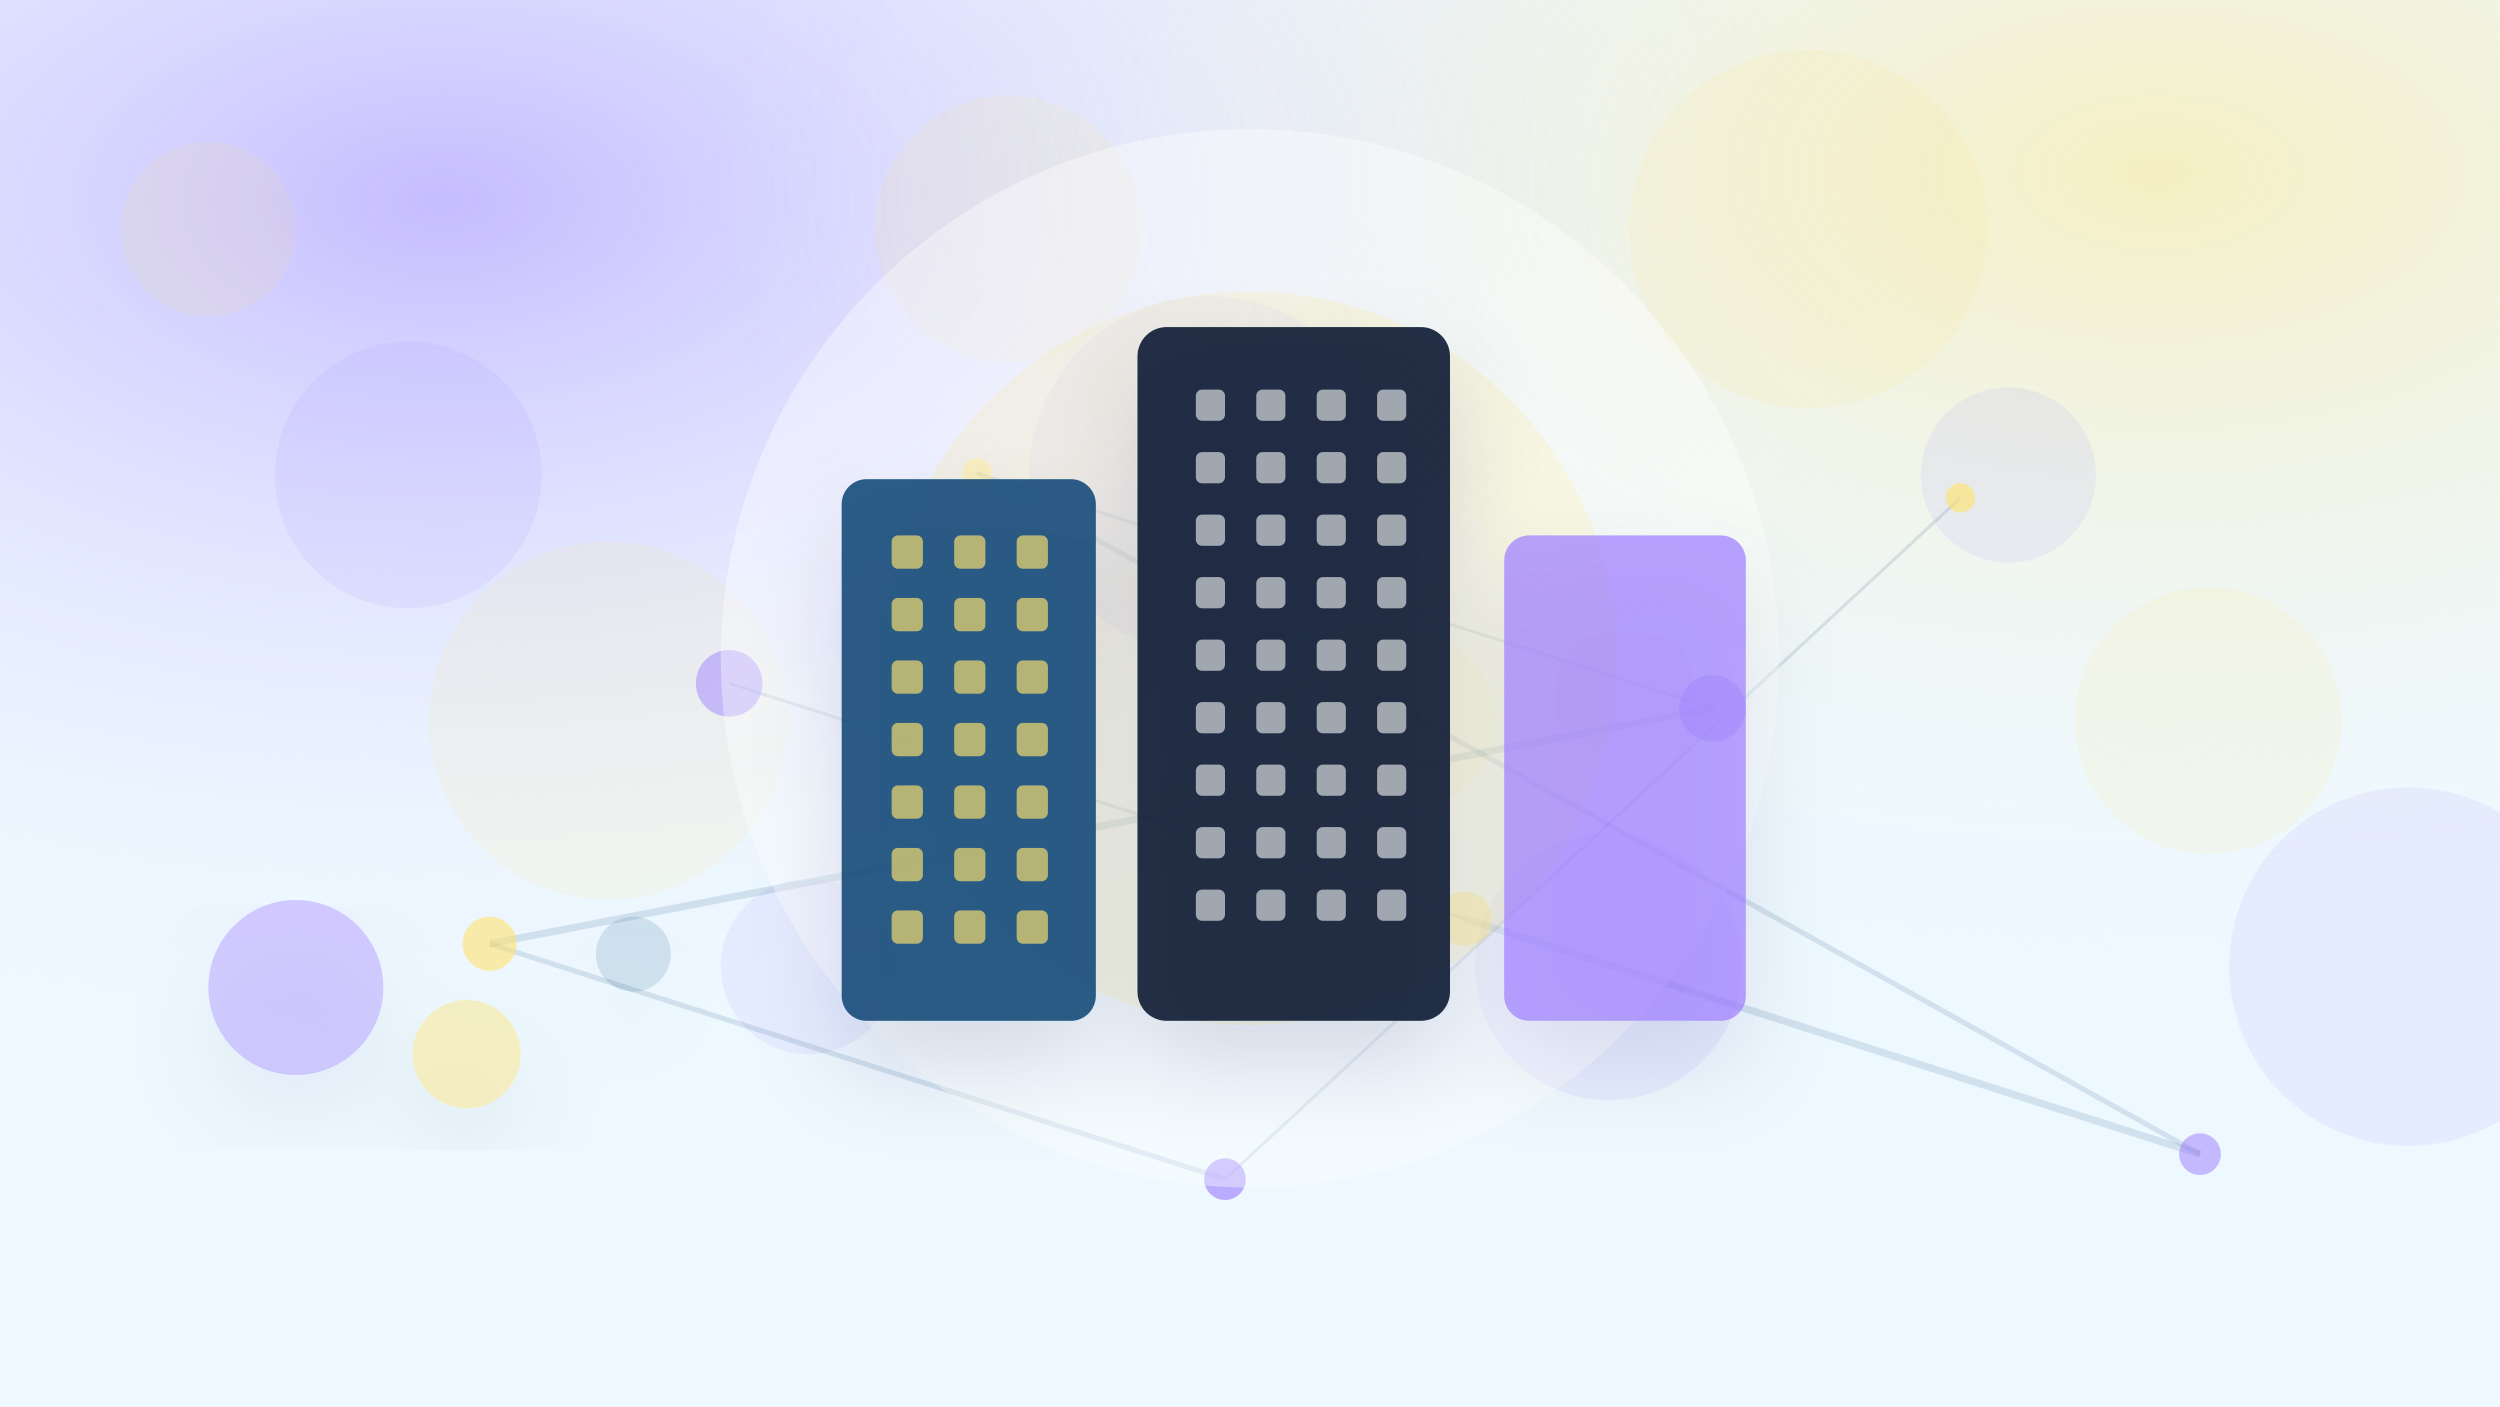
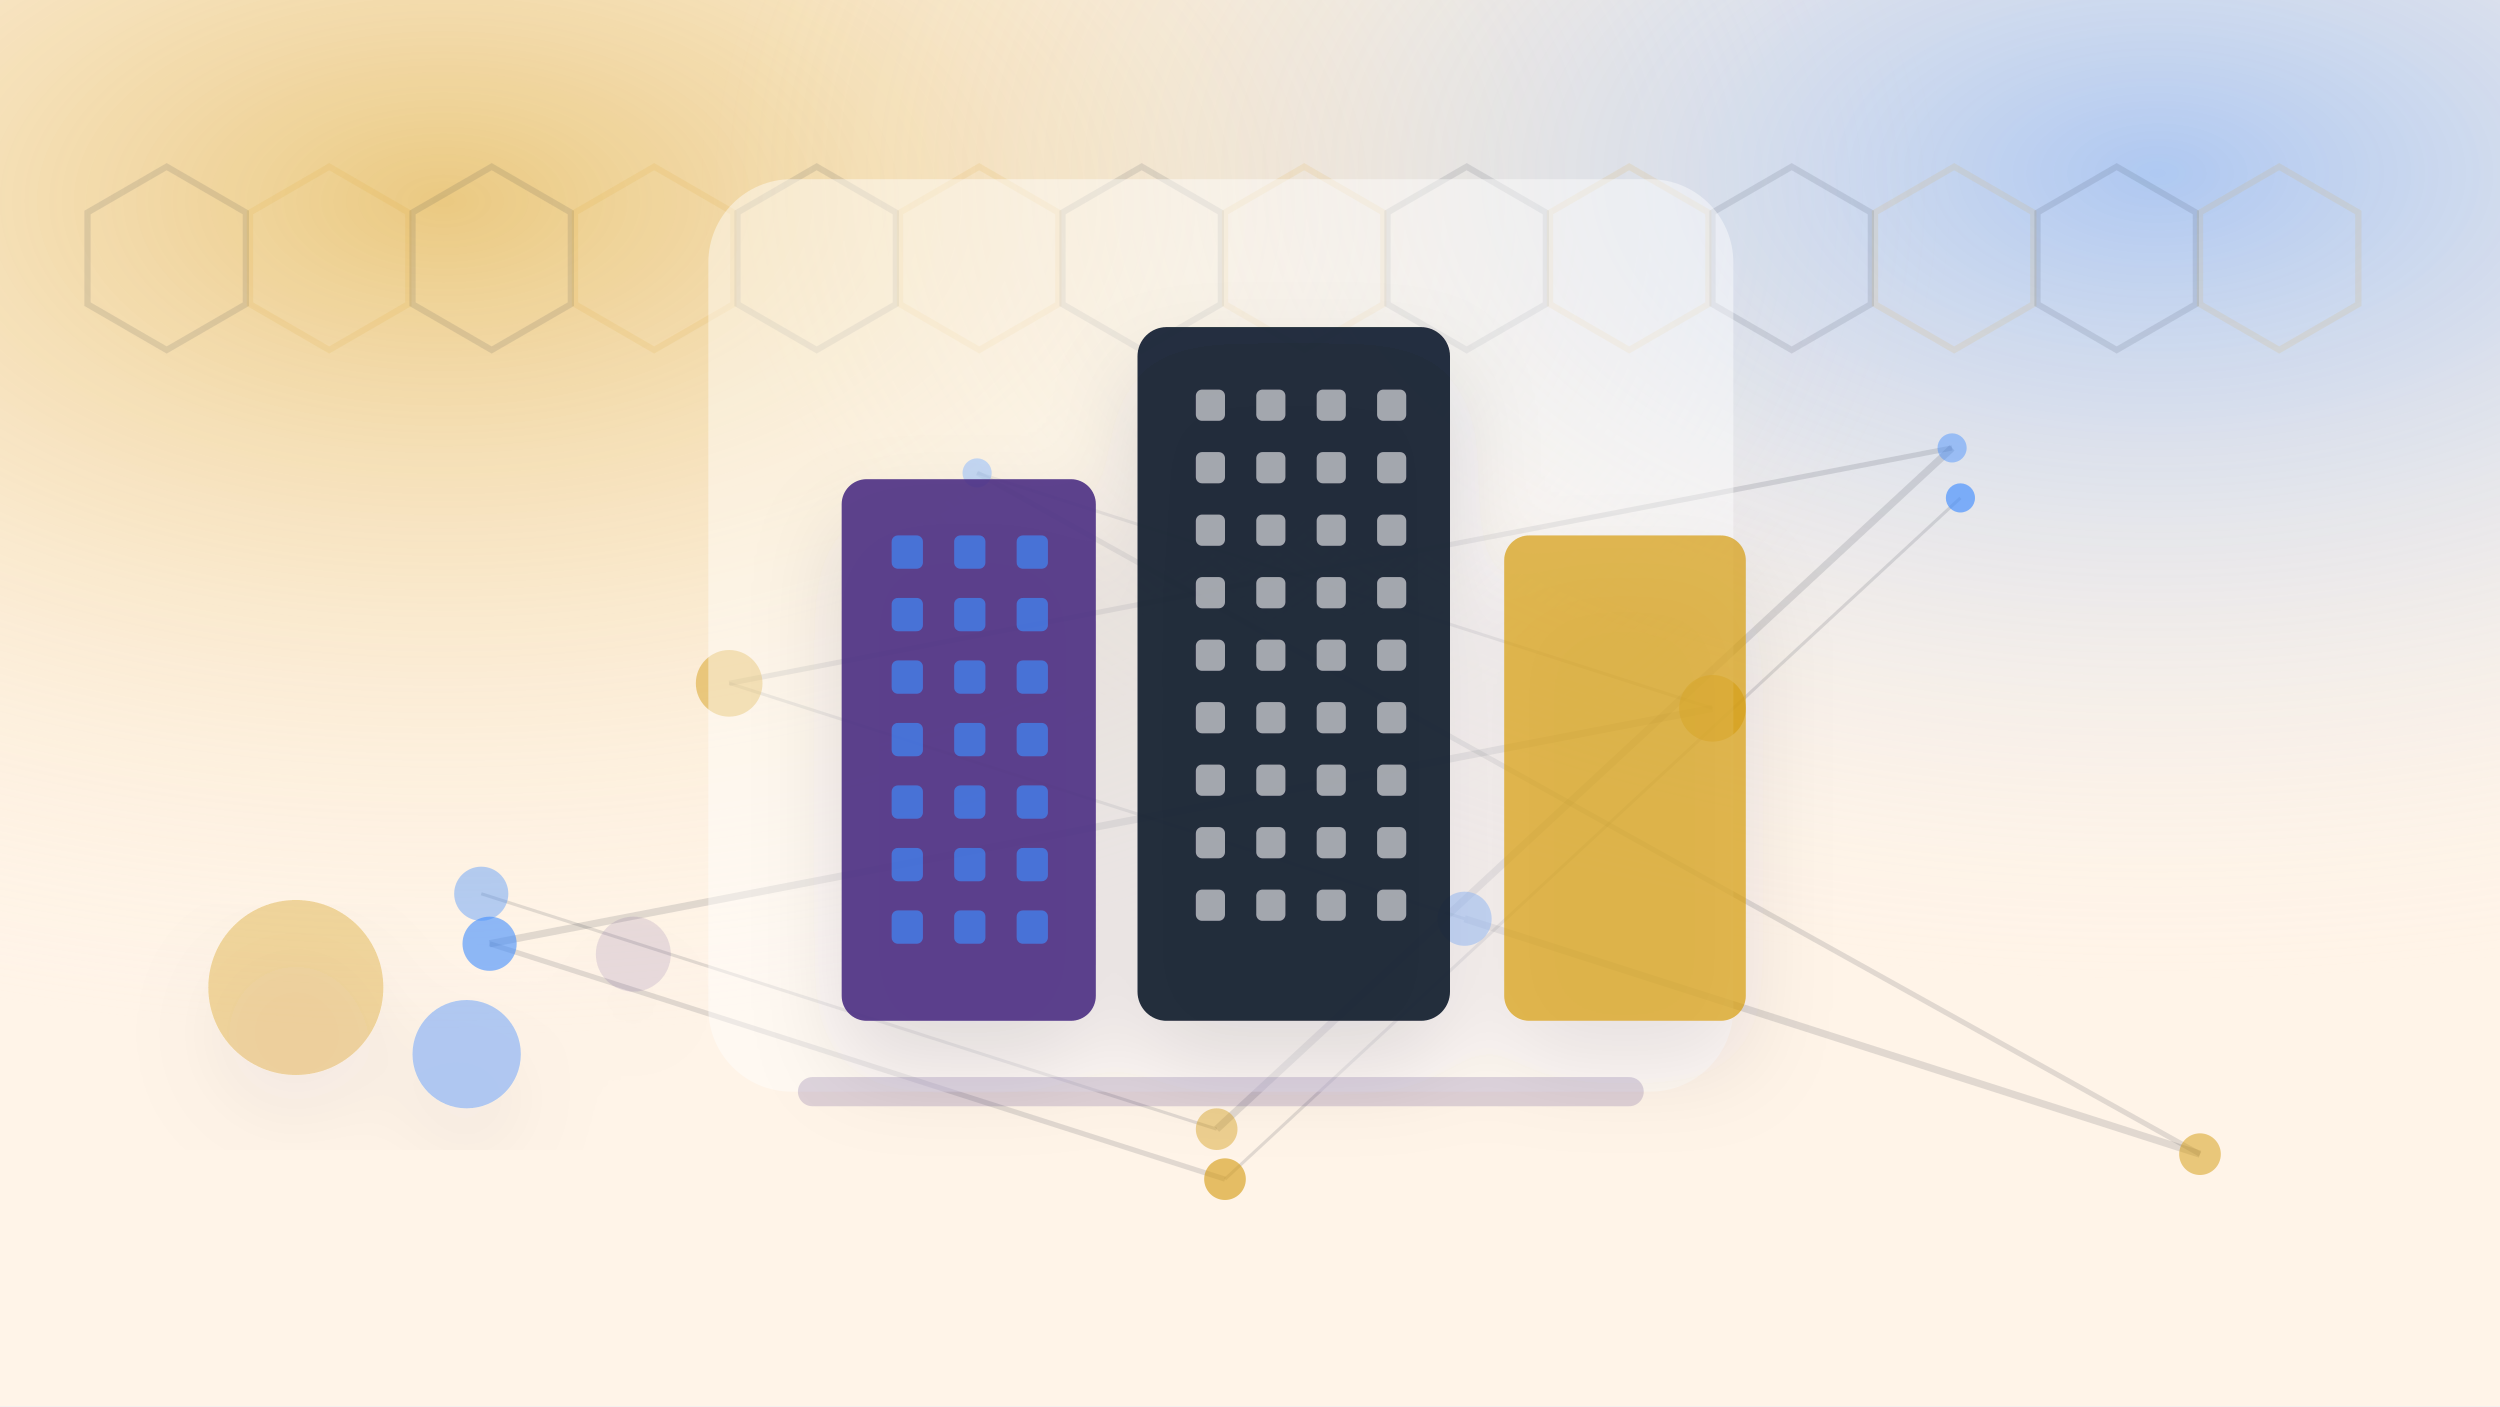
<svg xmlns="http://www.w3.org/2000/svg" width="1200" height="675" viewBox="0 0 1200 675" role="img" aria-labelledby="title desc">
  <defs>
    <radialGradient id="g1" cx="18%" cy="14%" r="60%">
-       <stop stop-color="#9b7cff" stop-opacity=".48" />
-       <stop offset="1" stop-color="#eef8ff" stop-opacity="0" />
+       <stop stop-color="#d49b12" stop-opacity=".48" />
+       <stop offset="1" stop-color="#fff4e8" stop-opacity="0" />
    </radialGradient>
    <radialGradient id="g2" cx="86%" cy="12%" r="58%">
-       <stop stop-color="#ffe36e" stop-opacity=".42" />
-       <stop offset="1" stop-color="#eef8ff" stop-opacity="0" />
+       <stop stop-color="#3f8cff" stop-opacity=".42" />
+       <stop offset="1" stop-color="#fff4e8" stop-opacity="0" />
    </radialGradient>
    <linearGradient id="split" x1="0" x2="1">
-       <stop stop-color="#eef8ff" />
+       <stop stop-color="#fff4e8" />
+       <stop offset=".55" stop-color="#fff4e8" />
      <stop offset=".55" stop-color="#eef8ff" />
-       <stop offset=".55" stop-color="#fffdf2" />
-       <stop offset="1" stop-color="#eef8ff" />
+       <stop offset="1" stop-color="#fff7d1" />
    </linearGradient>
    <filter id="shadow" x="-20%" y="-20%" width="140%" height="140%">
      <feDropShadow dx="0" dy="22" stdDeviation="22" flood-color="#12213a" flood-opacity=".14" />
    </filter>
  </defs>
-   <rect width="1200" height="675" fill="#eef8ff" />
+   <rect width="1200" height="675" fill="#fff4e8" />
  <rect width="1200" height="675" fill="url(#g1)" />
  <rect width="1200" height="675" fill="url(#g2)" />
  <g opacity=".9">
-     <circle cx="100" cy="110" r="42" fill="#ffe36e" opacity=".12" />
-     <circle cx="196" cy="228" r="64" fill="#9b7cff" opacity=".12" />
-     <circle cx="292" cy="346" r="86" fill="#ffe36e" opacity=".12" />
-     <circle cx="388" cy="464" r="42" fill="#9b7cff" opacity=".12" />
-     <circle cx="484" cy="110" r="64" fill="#ffe36e" opacity=".12" />
-     <circle cx="580" cy="228" r="86" fill="#9b7cff" opacity=".12" />
-     <circle cx="676" cy="346" r="42" fill="#ffe36e" opacity=".12" />
-     <circle cx="772" cy="464" r="64" fill="#9b7cff" opacity=".12" />
-     <circle cx="868" cy="110" r="86" fill="#ffe36e" opacity=".12" />
-     <circle cx="964" cy="228" r="42" fill="#9b7cff" opacity=".12" />
-     <circle cx="1060" cy="346" r="64" fill="#ffe36e" opacity=".12" />
-     <circle cx="1156" cy="464" r="86" fill="#9b7cff" opacity=".12" />
+     <path d="M80 80l38 22v44l-38 22-38-22v-44z" fill="none" stroke="#172033" stroke-opacity=".12" stroke-width="3" />
+     <path d="M158 80l38 22v44l-38 22-38-22v-44z" fill="none" stroke="#d49b12" stroke-opacity=".12" stroke-width="3" />
+     <path d="M236 80l38 22v44l-38 22-38-22v-44z" fill="none" stroke="#172033" stroke-opacity=".12" stroke-width="3" />
+     <path d="M314 80l38 22v44l-38 22-38-22v-44z" fill="none" stroke="#d49b12" stroke-opacity=".12" stroke-width="3" />
+     <path d="M392 80l38 22v44l-38 22-38-22v-44z" fill="none" stroke="#172033" stroke-opacity=".12" stroke-width="3" />
+     <path d="M470 80l38 22v44l-38 22-38-22v-44z" fill="none" stroke="#d49b12" stroke-opacity=".12" stroke-width="3" />
+     <path d="M548 80l38 22v44l-38 22-38-22v-44z" fill="none" stroke="#172033" stroke-opacity=".12" stroke-width="3" />
+     <path d="M626 80l38 22v44l-38 22-38-22v-44z" fill="none" stroke="#d49b12" stroke-opacity=".12" stroke-width="3" />
+     <path d="M704 80l38 22v44l-38 22-38-22v-44z" fill="none" stroke="#172033" stroke-opacity=".12" stroke-width="3" />
+     <path d="M782 80l38 22v44l-38 22-38-22v-44z" fill="none" stroke="#d49b12" stroke-opacity=".12" stroke-width="3" />
+     <path d="M860 80l38 22v44l-38 22-38-22v-44z" fill="none" stroke="#172033" stroke-opacity=".12" stroke-width="3" />
+     <path d="M938 80l38 22v44l-38 22-38-22v-44z" fill="none" stroke="#d49b12" stroke-opacity=".12" stroke-width="3" />
+     <path d="M1016 80l38 22v44l-38 22-38-22v-44z" fill="none" stroke="#172033" stroke-opacity=".12" stroke-width="3" />
+     <path d="M1094 80l38 22v44l-38 22-38-22v-44z" fill="none" stroke="#d49b12" stroke-opacity=".12" stroke-width="3" />
  </g>
  <g>
-     <line x1="941" y1="239" x2="588" y2="566" stroke="#164b7a" stroke-opacity=".13" stroke-width="1.5" />
-     <line x1="588" y1="566" x2="235" y2="453" stroke="#164b7a" stroke-opacity=".13" stroke-width="2.5" />
-     <line x1="235" y1="453" x2="822" y2="340" stroke="#164b7a" stroke-opacity=".13" stroke-width="3.5" />
-     <line x1="822" y1="340" x2="469" y2="227" stroke="#164b7a" stroke-opacity=".13" stroke-width="1.5" />
-     <line x1="469" y1="227" x2="1056" y2="554" stroke="#164b7a" stroke-opacity=".13" stroke-width="2.5" />
-     <line x1="1056" y1="554" x2="703" y2="441" stroke="#164b7a" stroke-opacity=".13" stroke-width="3.5" />
-     <line x1="703" y1="441" x2="350" y2="328" stroke="#164b7a" stroke-opacity=".13" stroke-width="1.5" />
-     <circle cx="941" cy="239" r="7" fill="#ffe36e" opacity="0.64" />
-     <circle cx="588" cy="566" r="10" fill="#9b7cff" opacity="0.615" />
-     <circle cx="235" cy="453" r="13" fill="#ffe36e" opacity="0.59" />
-     <circle cx="822" cy="340" r="16" fill="#9b7cff" opacity="0.565" />
-     <circle cx="469" cy="227" r="7" fill="#ffe36e" opacity="0.54" />
-     <circle cx="1056" cy="554" r="10" fill="#9b7cff" opacity="0.515" />
-     <circle cx="703" cy="441" r="13" fill="#ffe36e" opacity="0.49" />
-     <circle cx="350" cy="328" r="16" fill="#9b7cff" opacity="0.465" />
+     <line x1="941" y1="239" x2="588" y2="566" stroke="#172033" stroke-opacity=".13" stroke-width="1.5" />
+     <line x1="588" y1="566" x2="235" y2="453" stroke="#172033" stroke-opacity=".13" stroke-width="2.5" />
+     <line x1="235" y1="453" x2="822" y2="340" stroke="#172033" stroke-opacity=".13" stroke-width="3.5" />
+     <line x1="822" y1="340" x2="469" y2="227" stroke="#172033" stroke-opacity=".13" stroke-width="1.5" />
+     <line x1="469" y1="227" x2="1056" y2="554" stroke="#172033" stroke-opacity=".13" stroke-width="2.5" />
+     <line x1="1056" y1="554" x2="703" y2="441" stroke="#172033" stroke-opacity=".13" stroke-width="3.5" />
+     <line x1="703" y1="441" x2="350" y2="328" stroke="#172033" stroke-opacity=".13" stroke-width="1.5" />
+     <line x1="350" y1="328" x2="937" y2="215" stroke="#172033" stroke-opacity=".13" stroke-width="2.5" />
+     <line x1="937" y1="215" x2="584" y2="542" stroke="#172033" stroke-opacity=".13" stroke-width="3.5" />
+     <line x1="584" y1="542" x2="231" y2="429" stroke="#172033" stroke-opacity=".13" stroke-width="1.5" />
+     <circle cx="941" cy="239" r="7" fill="#3f8cff" opacity="0.64" />
+     <circle cx="588" cy="566" r="10" fill="#d49b12" opacity="0.615" />
+     <circle cx="235" cy="453" r="13" fill="#3f8cff" opacity="0.59" />
+     <circle cx="822" cy="340" r="16" fill="#d49b12" opacity="0.565" />
+     <circle cx="469" cy="227" r="7" fill="#3f8cff" opacity="0.54" />
+     <circle cx="1056" cy="554" r="10" fill="#d49b12" opacity="0.515" />
+     <circle cx="703" cy="441" r="13" fill="#3f8cff" opacity="0.49" />
+     <circle cx="350" cy="328" r="16" fill="#d49b12" opacity="0.465" />
+     <circle cx="937" cy="215" r="7" fill="#3f8cff" opacity="0.44" />
+     <circle cx="584" cy="542" r="10" fill="#d49b12" opacity="0.415" />
+     <circle cx="231" cy="429" r="13" fill="#3f8cff" opacity="0.39" />
  </g>
  <g transform="translate(-300 0)">
-     <circle cx="900" cy="316" r="254" fill="#fff" opacity=".38" />
-     <circle cx="900" cy="316" r="176" fill="#ffe36e" opacity=".16" />
+     <rect x="640" y="86" width="492" height="438" rx="40" fill="#fff" opacity=".44" />
+     <path d="M690 524h392" stroke="#4b2e83" stroke-opacity=".18" stroke-width="14" stroke-linecap="round" />
  </g>
  <g transform="translate(-300 0)" filter="url(#shadow)">
    <g transform="translate(704 125)">
-       <rect x="0" y="105" width="122" height="260" rx="12" fill="#164b7a" opacity=".9" />
-       <rect x="142" y="32" width="150" height="333" rx="14" fill="#12213a" opacity=".94" />
-       <rect x="318" y="132" width="116" height="233" rx="12" fill="#9b7cff" opacity=".7" />
-       <rect x="24" y="132" width="15" height="16" rx="3" fill="#ffe36e" opacity=".65" />
-       <rect x="54" y="132" width="15" height="16" rx="3" fill="#ffe36e" opacity=".65" />
-       <rect x="84" y="132" width="15" height="16" rx="3" fill="#ffe36e" opacity=".65" />
-       <rect x="24" y="162" width="15" height="16" rx="3" fill="#ffe36e" opacity=".65" />
-       <rect x="54" y="162" width="15" height="16" rx="3" fill="#ffe36e" opacity=".65" />
-       <rect x="84" y="162" width="15" height="16" rx="3" fill="#ffe36e" opacity=".65" />
-       <rect x="24" y="192" width="15" height="16" rx="3" fill="#ffe36e" opacity=".65" />
-       <rect x="54" y="192" width="15" height="16" rx="3" fill="#ffe36e" opacity=".65" />
-       <rect x="84" y="192" width="15" height="16" rx="3" fill="#ffe36e" opacity=".65" />
-       <rect x="24" y="222" width="15" height="16" rx="3" fill="#ffe36e" opacity=".65" />
-       <rect x="54" y="222" width="15" height="16" rx="3" fill="#ffe36e" opacity=".65" />
-       <rect x="84" y="222" width="15" height="16" rx="3" fill="#ffe36e" opacity=".65" />
-       <rect x="24" y="252" width="15" height="16" rx="3" fill="#ffe36e" opacity=".65" />
-       <rect x="54" y="252" width="15" height="16" rx="3" fill="#ffe36e" opacity=".65" />
-       <rect x="84" y="252" width="15" height="16" rx="3" fill="#ffe36e" opacity=".65" />
-       <rect x="24" y="282" width="15" height="16" rx="3" fill="#ffe36e" opacity=".65" />
-       <rect x="54" y="282" width="15" height="16" rx="3" fill="#ffe36e" opacity=".65" />
-       <rect x="84" y="282" width="15" height="16" rx="3" fill="#ffe36e" opacity=".65" />
-       <rect x="24" y="312" width="15" height="16" rx="3" fill="#ffe36e" opacity=".65" />
-       <rect x="54" y="312" width="15" height="16" rx="3" fill="#ffe36e" opacity=".65" />
-       <rect x="84" y="312" width="15" height="16" rx="3" fill="#ffe36e" opacity=".65" />
+       <rect x="0" y="105" width="122" height="260" rx="12" fill="#4b2e83" opacity=".9" />
+       <rect x="142" y="32" width="150" height="333" rx="14" fill="#172033" opacity=".94" />
+       <rect x="318" y="132" width="116" height="233" rx="12" fill="#d49b12" opacity=".7" />
+       <rect x="24" y="132" width="15" height="16" rx="3" fill="#3f8cff" opacity=".65" />
+       <rect x="54" y="132" width="15" height="16" rx="3" fill="#3f8cff" opacity=".65" />
+       <rect x="84" y="132" width="15" height="16" rx="3" fill="#3f8cff" opacity=".65" />
+       <rect x="24" y="162" width="15" height="16" rx="3" fill="#3f8cff" opacity=".65" />
+       <rect x="54" y="162" width="15" height="16" rx="3" fill="#3f8cff" opacity=".65" />
+       <rect x="84" y="162" width="15" height="16" rx="3" fill="#3f8cff" opacity=".65" />
+       <rect x="24" y="192" width="15" height="16" rx="3" fill="#3f8cff" opacity=".65" />
+       <rect x="54" y="192" width="15" height="16" rx="3" fill="#3f8cff" opacity=".65" />
+       <rect x="84" y="192" width="15" height="16" rx="3" fill="#3f8cff" opacity=".65" />
+       <rect x="24" y="222" width="15" height="16" rx="3" fill="#3f8cff" opacity=".65" />
+       <rect x="54" y="222" width="15" height="16" rx="3" fill="#3f8cff" opacity=".65" />
+       <rect x="84" y="222" width="15" height="16" rx="3" fill="#3f8cff" opacity=".65" />
+       <rect x="24" y="252" width="15" height="16" rx="3" fill="#3f8cff" opacity=".65" />
+       <rect x="54" y="252" width="15" height="16" rx="3" fill="#3f8cff" opacity=".65" />
+       <rect x="84" y="252" width="15" height="16" rx="3" fill="#3f8cff" opacity=".65" />
+       <rect x="24" y="282" width="15" height="16" rx="3" fill="#3f8cff" opacity=".65" />
+       <rect x="54" y="282" width="15" height="16" rx="3" fill="#3f8cff" opacity=".65" />
+       <rect x="84" y="282" width="15" height="16" rx="3" fill="#3f8cff" opacity=".65" />
+       <rect x="24" y="312" width="15" height="16" rx="3" fill="#3f8cff" opacity=".65" />
+       <rect x="54" y="312" width="15" height="16" rx="3" fill="#3f8cff" opacity=".65" />
+       <rect x="84" y="312" width="15" height="16" rx="3" fill="#3f8cff" opacity=".65" />
      <rect x="170" y="62" width="14" height="15" rx="3" fill="#fff" opacity=".58" />
      <rect x="199" y="62" width="14" height="15" rx="3" fill="#fff" opacity=".58" />
      <rect x="228" y="62" width="14" height="15" rx="3" fill="#fff" opacity=".58" />
      <rect x="257" y="62" width="14" height="15" rx="3" fill="#fff" opacity=".58" />
      <rect x="170" y="92" width="14" height="15" rx="3" fill="#fff" opacity=".58" />
      <rect x="199" y="92" width="14" height="15" rx="3" fill="#fff" opacity=".58" />
      <rect x="228" y="92" width="14" height="15" rx="3" fill="#fff" opacity=".58" />
      <rect x="257" y="92" width="14" height="15" rx="3" fill="#fff" opacity=".58" />
      <rect x="170" y="122" width="14" height="15" rx="3" fill="#fff" opacity=".58" />
      <rect x="199" y="122" width="14" height="15" rx="3" fill="#fff" opacity=".58" />
      <rect x="228" y="122" width="14" height="15" rx="3" fill="#fff" opacity=".58" />
      <rect x="257" y="122" width="14" height="15" rx="3" fill="#fff" opacity=".58" />
      <rect x="170" y="152" width="14" height="15" rx="3" fill="#fff" opacity=".58" />
      <rect x="199" y="152" width="14" height="15" rx="3" fill="#fff" opacity=".58" />
      <rect x="228" y="152" width="14" height="15" rx="3" fill="#fff" opacity=".58" />
      <rect x="257" y="152" width="14" height="15" rx="3" fill="#fff" opacity=".58" />
      <rect x="170" y="182" width="14" height="15" rx="3" fill="#fff" opacity=".58" />
      <rect x="199" y="182" width="14" height="15" rx="3" fill="#fff" opacity=".58" />
      <rect x="228" y="182" width="14" height="15" rx="3" fill="#fff" opacity=".58" />
      <rect x="257" y="182" width="14" height="15" rx="3" fill="#fff" opacity=".58" />
      <rect x="170" y="212" width="14" height="15" rx="3" fill="#fff" opacity=".58" />
      <rect x="199" y="212" width="14" height="15" rx="3" fill="#fff" opacity=".58" />
      <rect x="228" y="212" width="14" height="15" rx="3" fill="#fff" opacity=".58" />
      <rect x="257" y="212" width="14" height="15" rx="3" fill="#fff" opacity=".58" />
      <rect x="170" y="242" width="14" height="15" rx="3" fill="#fff" opacity=".58" />
      <rect x="199" y="242" width="14" height="15" rx="3" fill="#fff" opacity=".58" />
      <rect x="228" y="242" width="14" height="15" rx="3" fill="#fff" opacity=".58" />
      <rect x="257" y="242" width="14" height="15" rx="3" fill="#fff" opacity=".58" />
      <rect x="170" y="272" width="14" height="15" rx="3" fill="#fff" opacity=".58" />
      <rect x="199" y="272" width="14" height="15" rx="3" fill="#fff" opacity=".58" />
      <rect x="228" y="272" width="14" height="15" rx="3" fill="#fff" opacity=".58" />
      <rect x="257" y="272" width="14" height="15" rx="3" fill="#fff" opacity=".58" />
      <rect x="170" y="302" width="14" height="15" rx="3" fill="#fff" opacity=".58" />
      <rect x="199" y="302" width="14" height="15" rx="3" fill="#fff" opacity=".58" />
      <rect x="228" y="302" width="14" height="15" rx="3" fill="#fff" opacity=".58" />
      <rect x="257" y="302" width="14" height="15" rx="3" fill="#fff" opacity=".58" />
    </g>
  </g>
  <g filter="url(#shadow)" opacity=".82">
-     <circle cx="142" cy="474" r="42" fill="#9b7cff" opacity=".44" />
-     <circle cx="224" cy="506" r="26" fill="#ffe36e" opacity=".5" />
-     <circle cx="304" cy="458" r="18" fill="#164b7a" opacity=".16" />
+     <circle cx="142" cy="474" r="42" fill="#d49b12" opacity=".44" />
+     <circle cx="224" cy="506" r="26" fill="#3f8cff" opacity=".5" />
+     <circle cx="304" cy="458" r="18" fill="#4b2e83" opacity=".16" />
  </g>
</svg>
